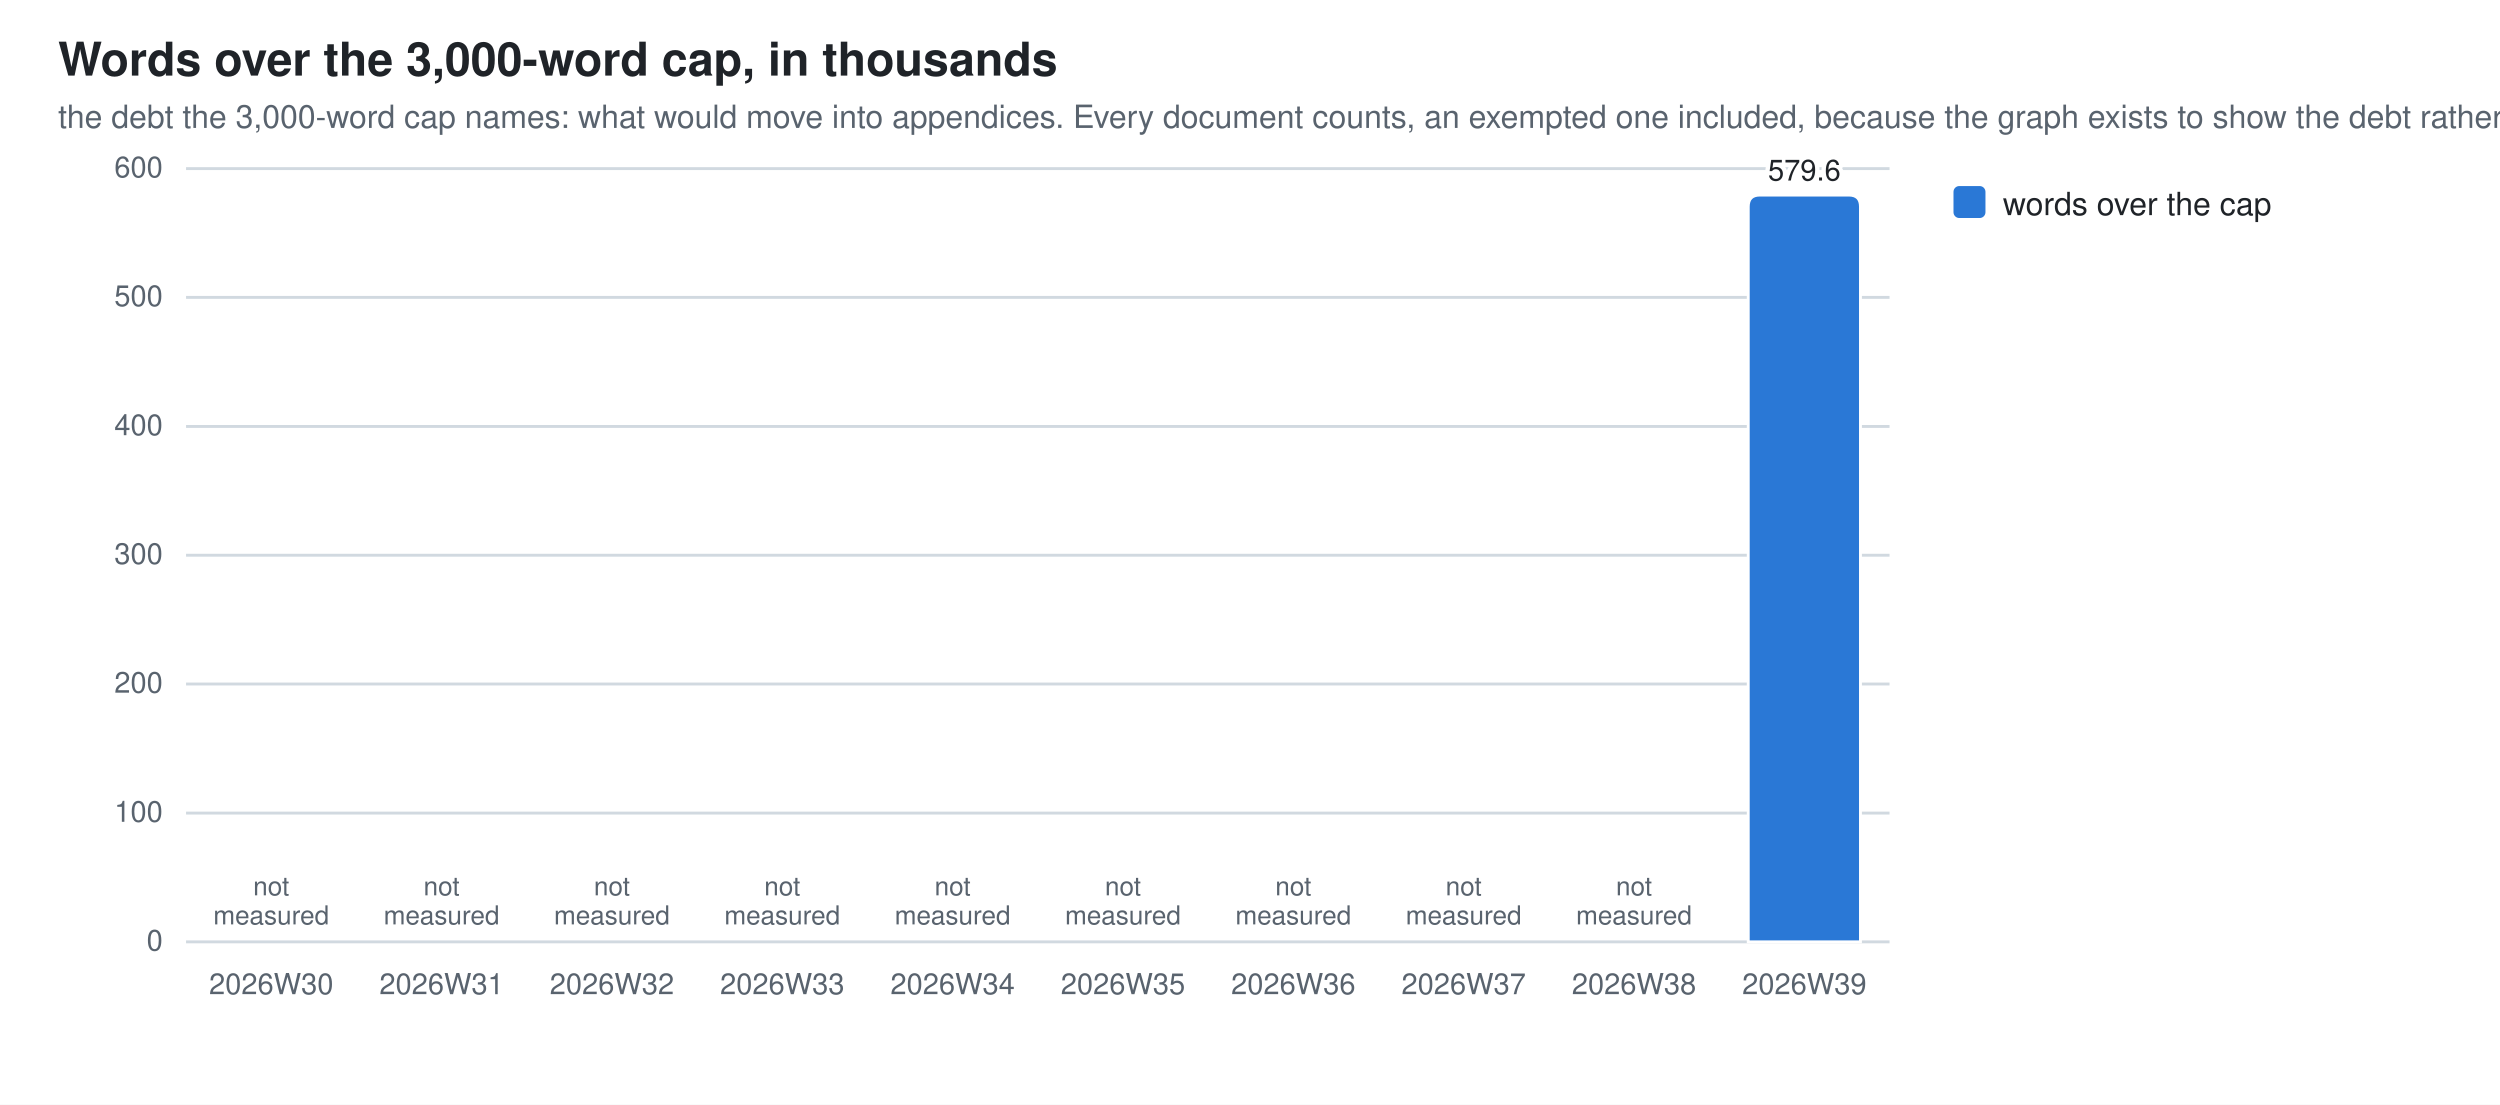
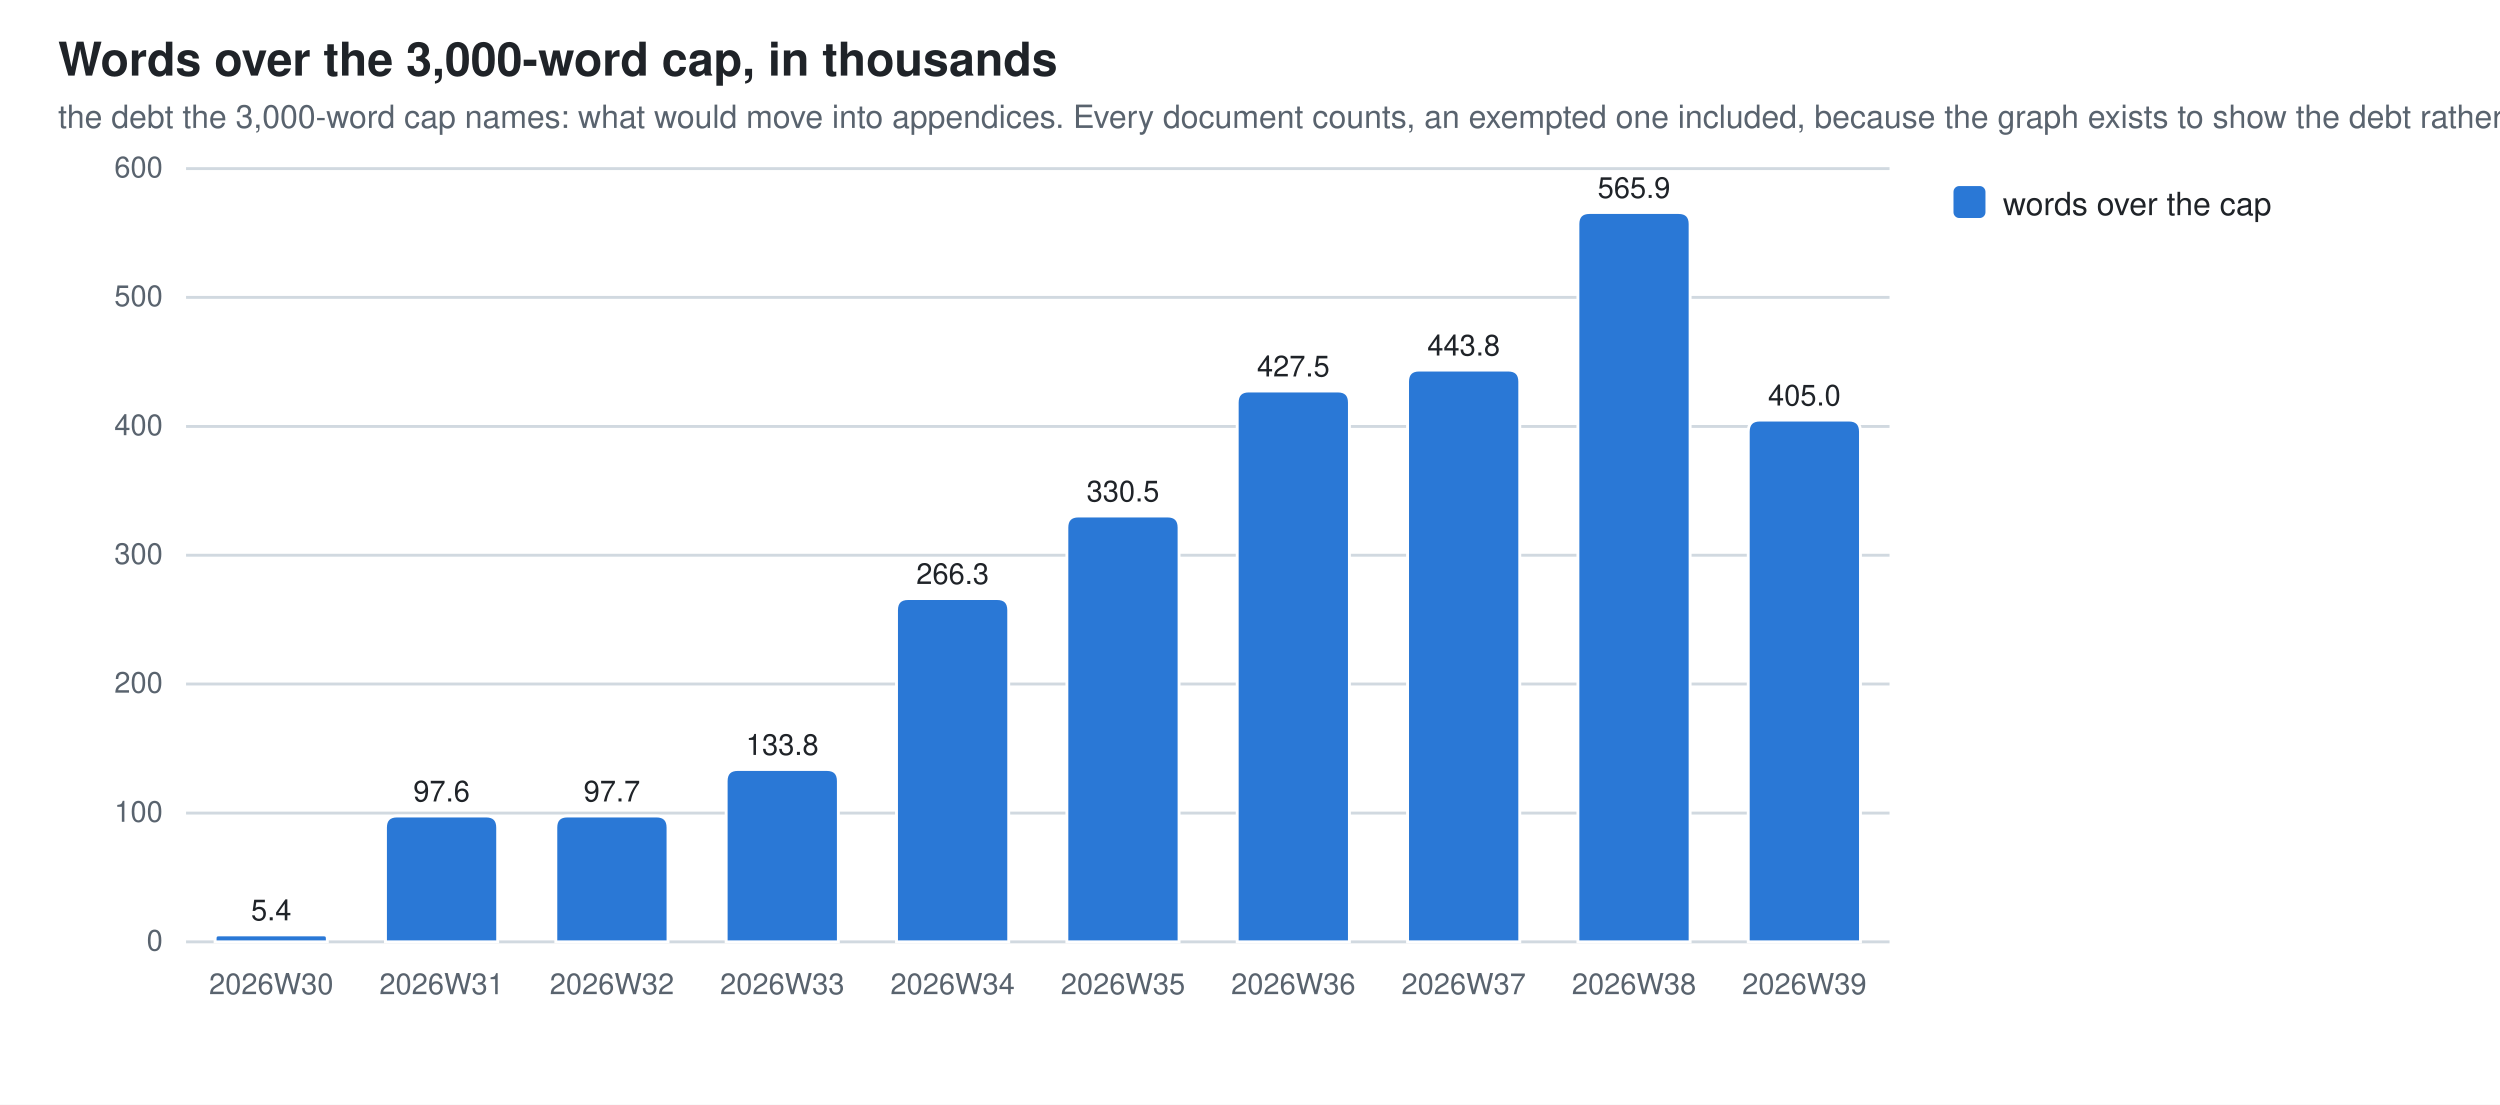
<svg xmlns="http://www.w3.org/2000/svg" width="860" height="380" viewBox="0 0 860 380" role="img" aria-label="Words over the 3,000-word cap, in thousands">
  <style>
  .bg{fill:#ffffff} .fg{fill:#1f2328} .mut{fill:#59636e} .grid{stroke:#d1d9e0}
  .seg{stroke:#ffffff;stroke-width:1}
  .val{paint-order:stroke;stroke:#ffffff;stroke-width:3px;stroke-linejoin:round}
  .s0{fill:#2a78d6}  .s1{fill:#eb6834}  .s2{fill:#1baf7a}  .s3{fill:#eda100}  .s4{fill:#e87ba4}  .s5{fill:#008300}  .s6{fill:#4a3aa7}  .s7{fill:#e34948}
  @media (prefers-color-scheme: dark){
    .bg{fill:#0d1117} .fg{fill:#e6edf3} .mut{fill:#9198a1} .grid{stroke:#30363d}
    .seg{stroke:#0d1117} .val{stroke:#0d1117} .s0{fill:#3987e5} .s1{fill:#d95926} .s2{fill:#199e70} .s3{fill:#c98500} .s4{fill:#d55181} .s5{fill:#008300} .s6{fill:#9085e9} .s7{fill:#e66767}}
  text{font-family:-apple-system,BlinkMacSystemFont,"Segoe UI",Helvetica,Arial,sans-serif}
</style>
  <rect class="bg" width="860" height="380" />
  <text class="fg" x="20" y="26" font-size="16" font-weight="600">Words over the 3,000-word cap, in thousands</text>
  <text class="mut" x="20" y="44" font-size="11">the debt the 3,000-word cap names: what would move into appendices. Every document counts, an exempted one included, because the graph exists to show the debt rather than excuse it</text>
  <line class="grid" x1="64" y1="324.0" x2="650.0" y2="324.0" stroke-width="1" />
  <text class="mut" x="56" y="327.0" font-size="10" text-anchor="end">0</text>
  <line class="grid" x1="64" y1="279.7" x2="650.0" y2="279.7" stroke-width="1" />
  <text class="mut" x="56" y="282.7" font-size="10" text-anchor="end">100</text>
  <line class="grid" x1="64" y1="235.3" x2="650.0" y2="235.3" stroke-width="1" />
  <text class="mut" x="56" y="238.3" font-size="10" text-anchor="end">200</text>
  <line class="grid" x1="64" y1="191.0" x2="650.0" y2="191.0" stroke-width="1" />
  <text class="mut" x="56" y="194.0" font-size="10" text-anchor="end">300</text>
  <line class="grid" x1="64" y1="146.7" x2="650.0" y2="146.7" stroke-width="1" />
  <text class="mut" x="56" y="149.7" font-size="10" text-anchor="end">400</text>
  <line class="grid" x1="64" y1="102.3" x2="650.0" y2="102.3" stroke-width="1" />
  <text class="mut" x="56" y="105.3" font-size="10" text-anchor="end">500</text>
  <line class="grid" x1="64" y1="58.0" x2="650.0" y2="58.0" stroke-width="1" />
  <text class="mut" x="56" y="61.0" font-size="10" text-anchor="end">600</text>
+   <path class="seg s0" d="M74.0,324.0 V322.8 Q74.0,321.6 75.2,321.6 H111.4 Q112.6,321.6 112.6,322.8 V324.0 Z" />
  <text class="mut" x="93.3" y="342" font-size="10" text-anchor="middle">2026W30</text>
-   <text class="mut" x="93.3" y="308.0" font-size="9" text-anchor="middle">not<tspan x="93.3" dy="10">measured</tspan>
-   </text>
+   <text class="fg val" x="93.3" y="316.6" font-size="10" text-anchor="middle">5.4</text>
+   <path class="seg s0" d="M132.6,324.0 V284.7 Q132.6,280.7 136.6,280.7 H167.2 Q171.2,280.7 171.2,284.7 V324.0 Z" />
  <text class="mut" x="151.9" y="342" font-size="10" text-anchor="middle">2026W31</text>
-   <text class="mut" x="151.9" y="308.0" font-size="9" text-anchor="middle">not<tspan x="151.9" dy="10">measured</tspan>
-   </text>
+   <text class="fg val" x="151.9" y="275.7" font-size="10" text-anchor="middle">97.6</text>
+   <path class="seg s0" d="M191.2,324.0 V284.7 Q191.2,280.7 195.2,280.7 H225.8 Q229.8,280.7 229.8,284.7 V324.0 Z" />
  <text class="mut" x="210.5" y="342" font-size="10" text-anchor="middle">2026W32</text>
-   <text class="mut" x="210.5" y="308.0" font-size="9" text-anchor="middle">not<tspan x="210.5" dy="10">measured</tspan>
-   </text>
+   <text class="fg val" x="210.5" y="275.7" font-size="10" text-anchor="middle">97.7</text>
+   <path class="seg s0" d="M249.8,324.0 V268.7 Q249.8,264.7 253.8,264.7 H284.4 Q288.4,264.7 288.4,268.7 V324.0 Z" />
  <text class="mut" x="269.1" y="342" font-size="10" text-anchor="middle">2026W33</text>
-   <text class="mut" x="269.1" y="308.0" font-size="9" text-anchor="middle">not<tspan x="269.1" dy="10">measured</tspan>
-   </text>
+   <text class="fg val" x="269.1" y="259.7" font-size="10" text-anchor="middle">133.8</text>
+   <path class="seg s0" d="M308.4,324.0 V209.9 Q308.4,205.9 312.4,205.9 H343.0 Q347.0,205.9 347.0,209.9 V324.0 Z" />
  <text class="mut" x="327.7" y="342" font-size="10" text-anchor="middle">2026W34</text>
-   <text class="mut" x="327.7" y="308.0" font-size="9" text-anchor="middle">not<tspan x="327.7" dy="10">measured</tspan>
-   </text>
+   <text class="fg val" x="327.7" y="200.9" font-size="10" text-anchor="middle">266.3</text>
+   <path class="seg s0" d="M367.0,324.0 V181.5 Q367.0,177.5 371.0,177.5 H401.6 Q405.6,177.5 405.6,181.5 V324.0 Z" />
  <text class="mut" x="386.3" y="342" font-size="10" text-anchor="middle">2026W35</text>
-   <text class="mut" x="386.3" y="308.0" font-size="9" text-anchor="middle">not<tspan x="386.3" dy="10">measured</tspan>
-   </text>
+   <text class="fg val" x="386.3" y="172.5" font-size="10" text-anchor="middle">330.5</text>
+   <path class="seg s0" d="M425.6,324.0 V138.5 Q425.6,134.5 429.6,134.5 H460.2 Q464.2,134.5 464.2,138.5 V324.0 Z" />
  <text class="mut" x="444.9" y="342" font-size="10" text-anchor="middle">2026W36</text>
-   <text class="mut" x="444.9" y="308.0" font-size="9" text-anchor="middle">not<tspan x="444.9" dy="10">measured</tspan>
-   </text>
+   <text class="fg val" x="444.9" y="129.5" font-size="10" text-anchor="middle">427.5</text>
+   <path class="seg s0" d="M484.2,324.0 V131.3 Q484.2,127.3 488.2,127.3 H518.8 Q522.8,127.3 522.8,131.3 V324.0 Z" />
  <text class="mut" x="503.5" y="342" font-size="10" text-anchor="middle">2026W37</text>
-   <text class="mut" x="503.5" y="308.0" font-size="9" text-anchor="middle">not<tspan x="503.5" dy="10">measured</tspan>
-   </text>
+   <text class="fg val" x="503.5" y="122.3" font-size="10" text-anchor="middle">443.8</text>
+   <path class="seg s0" d="M542.8,324.0 V77.1 Q542.8,73.1 546.8,73.1 H577.4 Q581.4,73.1 581.4,77.1 V324.0 Z" />
  <text class="mut" x="562.1" y="342" font-size="10" text-anchor="middle">2026W38</text>
-   <text class="mut" x="562.1" y="308.0" font-size="9" text-anchor="middle">not<tspan x="562.1" dy="10">measured</tspan>
-   </text>
-   <path class="seg s0" d="M601.4,324.0 V71.1 Q601.4,67.1 605.4,67.1 H636.0 Q640.0,67.1 640.0,71.1 V324.0 Z" />
+   <text class="fg val" x="562.1" y="68.1" font-size="10" text-anchor="middle">565.9</text>
+   <path class="seg s0" d="M601.4,324.0 V148.5 Q601.4,144.5 605.4,144.5 H636.0 Q640.0,144.5 640.0,148.5 V324.0 Z" />
  <text class="mut" x="620.7" y="342" font-size="10" text-anchor="middle">2026W39</text>
-   <text class="fg val" x="620.7" y="62.1" font-size="10" text-anchor="middle">579.6</text>
+   <text class="fg val" x="620.7" y="139.5" font-size="10" text-anchor="middle">405.0</text>
  <rect class="s0" x="672" y="64" width="11" height="11" rx="2" />
  <text class="fg" y="74" font-size="11">
    <tspan x="689" dy="0">words over the cap</tspan>
  </text>
</svg>
